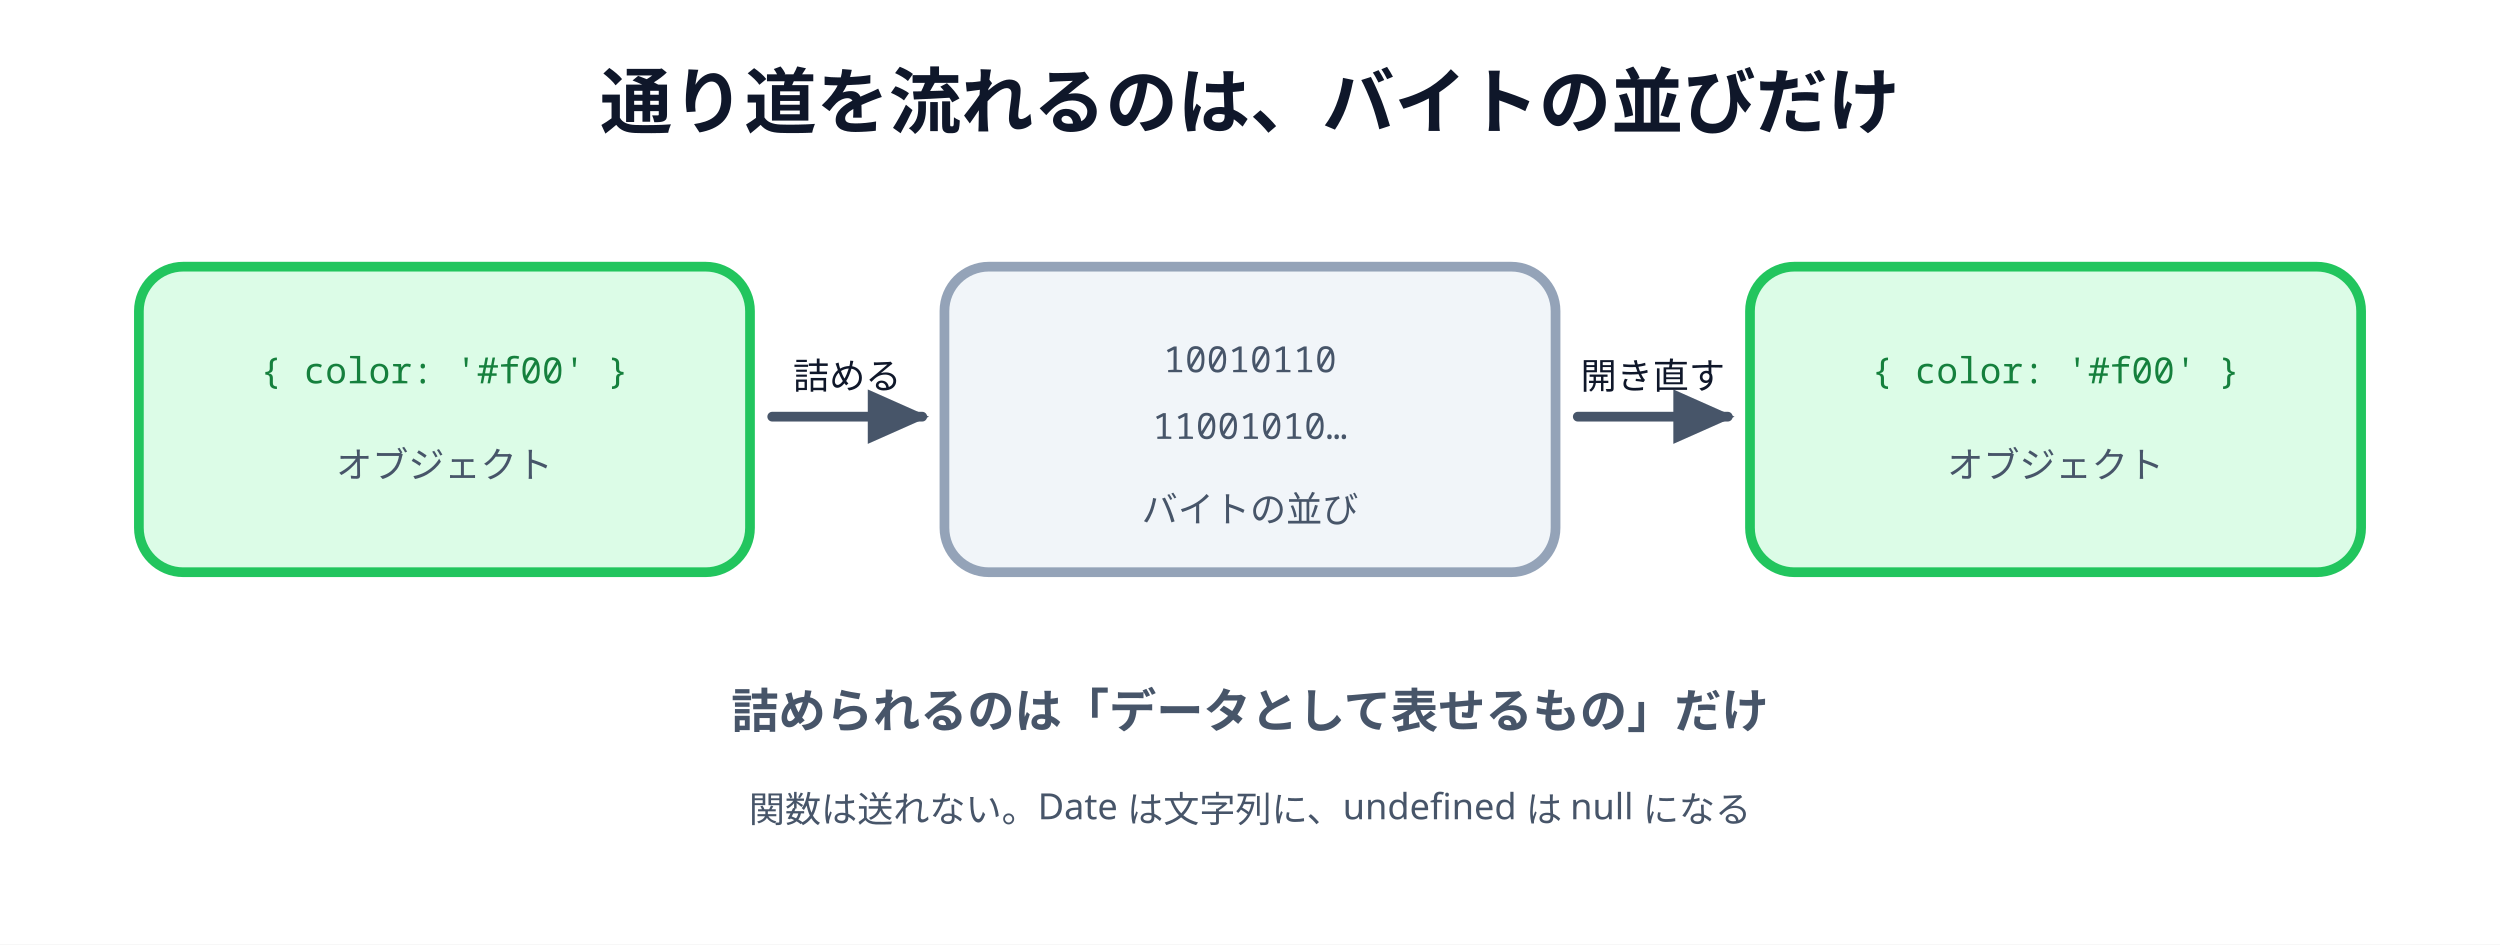
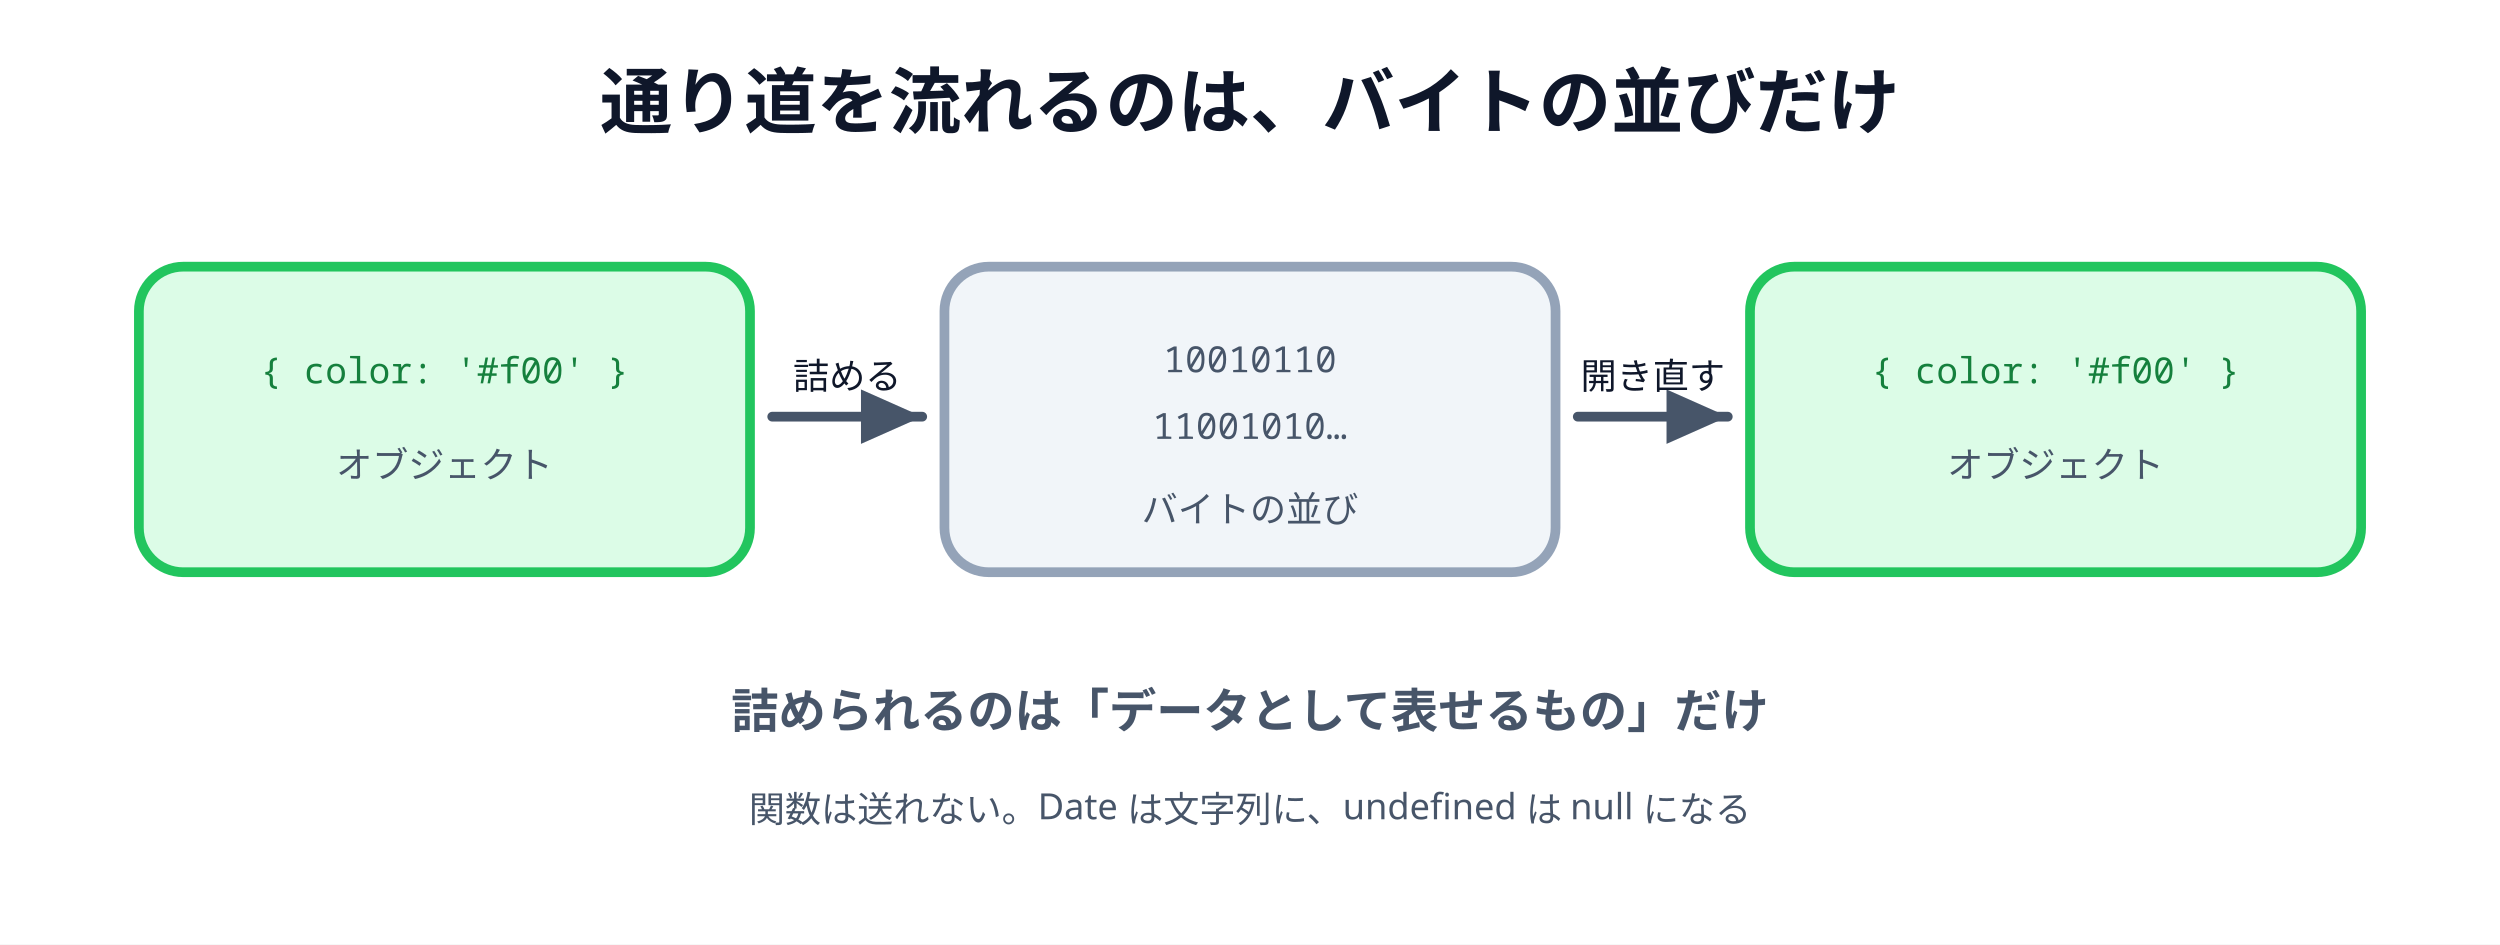
<svg xmlns="http://www.w3.org/2000/svg" width="900" height="340" viewBox="0 0 900 340" font-family="'Hiragino Sans','Noto Sans JP','Yu Gothic','Segoe UI',sans-serif">
  <defs>
-     <marker id="aR" viewBox="0 0 10 10" refX="8" refY="5" markerWidth="7" markerHeight="7" orient="auto-start-reverse">
+     <marker id="aR" viewBox="0 0 10 10" refX="9" refY="5" markerWidth="7" markerHeight="7" orient="auto-start-reverse">
      <path d="M0 1 L9 5 L0 9 z" fill="#475569" />
    </marker>
-     <marker id="aRsub" viewBox="0 0 10 10" refX="8" refY="5" markerWidth="7" markerHeight="7" orient="auto-start-reverse">
+     <marker id="aRsub" viewBox="0 0 10 10" refX="9" refY="5" markerWidth="7" markerHeight="7" orient="auto-start-reverse">
      <path d="M0 1 L9 5 L0 9 z" fill="#94a3b8" />
    </marker>
  </defs>
  <rect x="0" y="0" width="900" height="340" fill="#ffffff" />
  <text x="450" y="46" text-anchor="middle" font-size="26" fill="#0f172a" font-weight="700">通り道を流れるのは、バイトの並びだけ</text>
  <rect x="50" y="96" width="220" height="110" rx="16" fill="#dcfce7" stroke="#22c55e" stroke-width="3.5" />
  <text x="160" y="138" text-anchor="middle" font-size="13" fill="#15803d" font-weight="400" font-family="'SFMono-Regular','Consolas','Noto Sans Mono','Courier New',monospace">{ color: '#f00' }</text>
  <text x="160" y="172" text-anchor="middle" font-size="13" fill="#475569" font-weight="400">オブジェクト</text>
  <rect x="340" y="96" width="220" height="110" rx="16" fill="#f1f5f9" stroke="#94a3b8" stroke-width="3.5" />
  <text x="450" y="134" text-anchor="middle" font-size="13" fill="#475569" font-weight="400" font-family="'SFMono-Regular','Consolas','Noto Sans Mono','Courier New',monospace">10010110</text>
  <text x="450" y="158" text-anchor="middle" font-size="13" fill="#475569" font-weight="400" font-family="'SFMono-Regular','Consolas','Noto Sans Mono','Courier New',monospace">11001010…</text>
  <text x="450" y="188" text-anchor="middle" font-size="13" fill="#475569" font-weight="400">バイトの並び</text>
  <rect x="630" y="96" width="220" height="110" rx="16" fill="#dcfce7" stroke="#22c55e" stroke-width="3.5" />
  <text x="740" y="138" text-anchor="middle" font-size="13" fill="#15803d" font-weight="400" font-family="'SFMono-Regular','Consolas','Noto Sans Mono','Courier New',monospace">{ color: '#f00' }</text>
  <text x="740" y="172" text-anchor="middle" font-size="13" fill="#475569" font-weight="400">オブジェクト</text>
-   <line x1="278" y1="150" x2="332" y2="150" stroke="#475569" stroke-width="3.5" stroke-linecap="round" stroke-linejoin="round" marker-end="url(#aR)" />
-   <text x="305.0" y="140.0" text-anchor="middle" font-size="13" fill="#0f172a" font-weight="400">詰める</text>
-   <line x1="568" y1="150" x2="622" y2="150" stroke="#475569" stroke-width="3.5" stroke-linecap="round" stroke-linejoin="round" marker-end="url(#aR)" />
-   <text x="595.0" y="140.0" text-anchor="middle" font-size="13" fill="#0f172a" font-weight="400">開き直す</text>
+   <path d="M278.00 150.00 L332.00 150.00" fill="none" stroke="#475569" stroke-width="3.5" stroke-linecap="round" stroke-linejoin="round" marker-end="url(#aR)" />
+   <text x="305" y="140.05" text-anchor="middle" font-size="13" fill="#0f172a" font-weight="400">詰める</text>
+   <path d="M568.00 150.00 L622.00 150.00" fill="none" stroke="#475569" stroke-width="3.5" stroke-linecap="round" stroke-linejoin="round" marker-end="url(#aR)" />
+   <text x="595" y="140.05" text-anchor="middle" font-size="13" fill="#0f172a" font-weight="400">開き直す</text>
  <text x="450" y="262" text-anchor="middle" font-size="17" fill="#475569" font-weight="600">詰められるのは「データとして表せるもの」だけ</text>
  <text x="450" y="296" text-anchor="middle" font-size="13" fill="#475569" font-weight="400">関数は送れない。Date は文字列に、undefined は null になる</text>
</svg>
